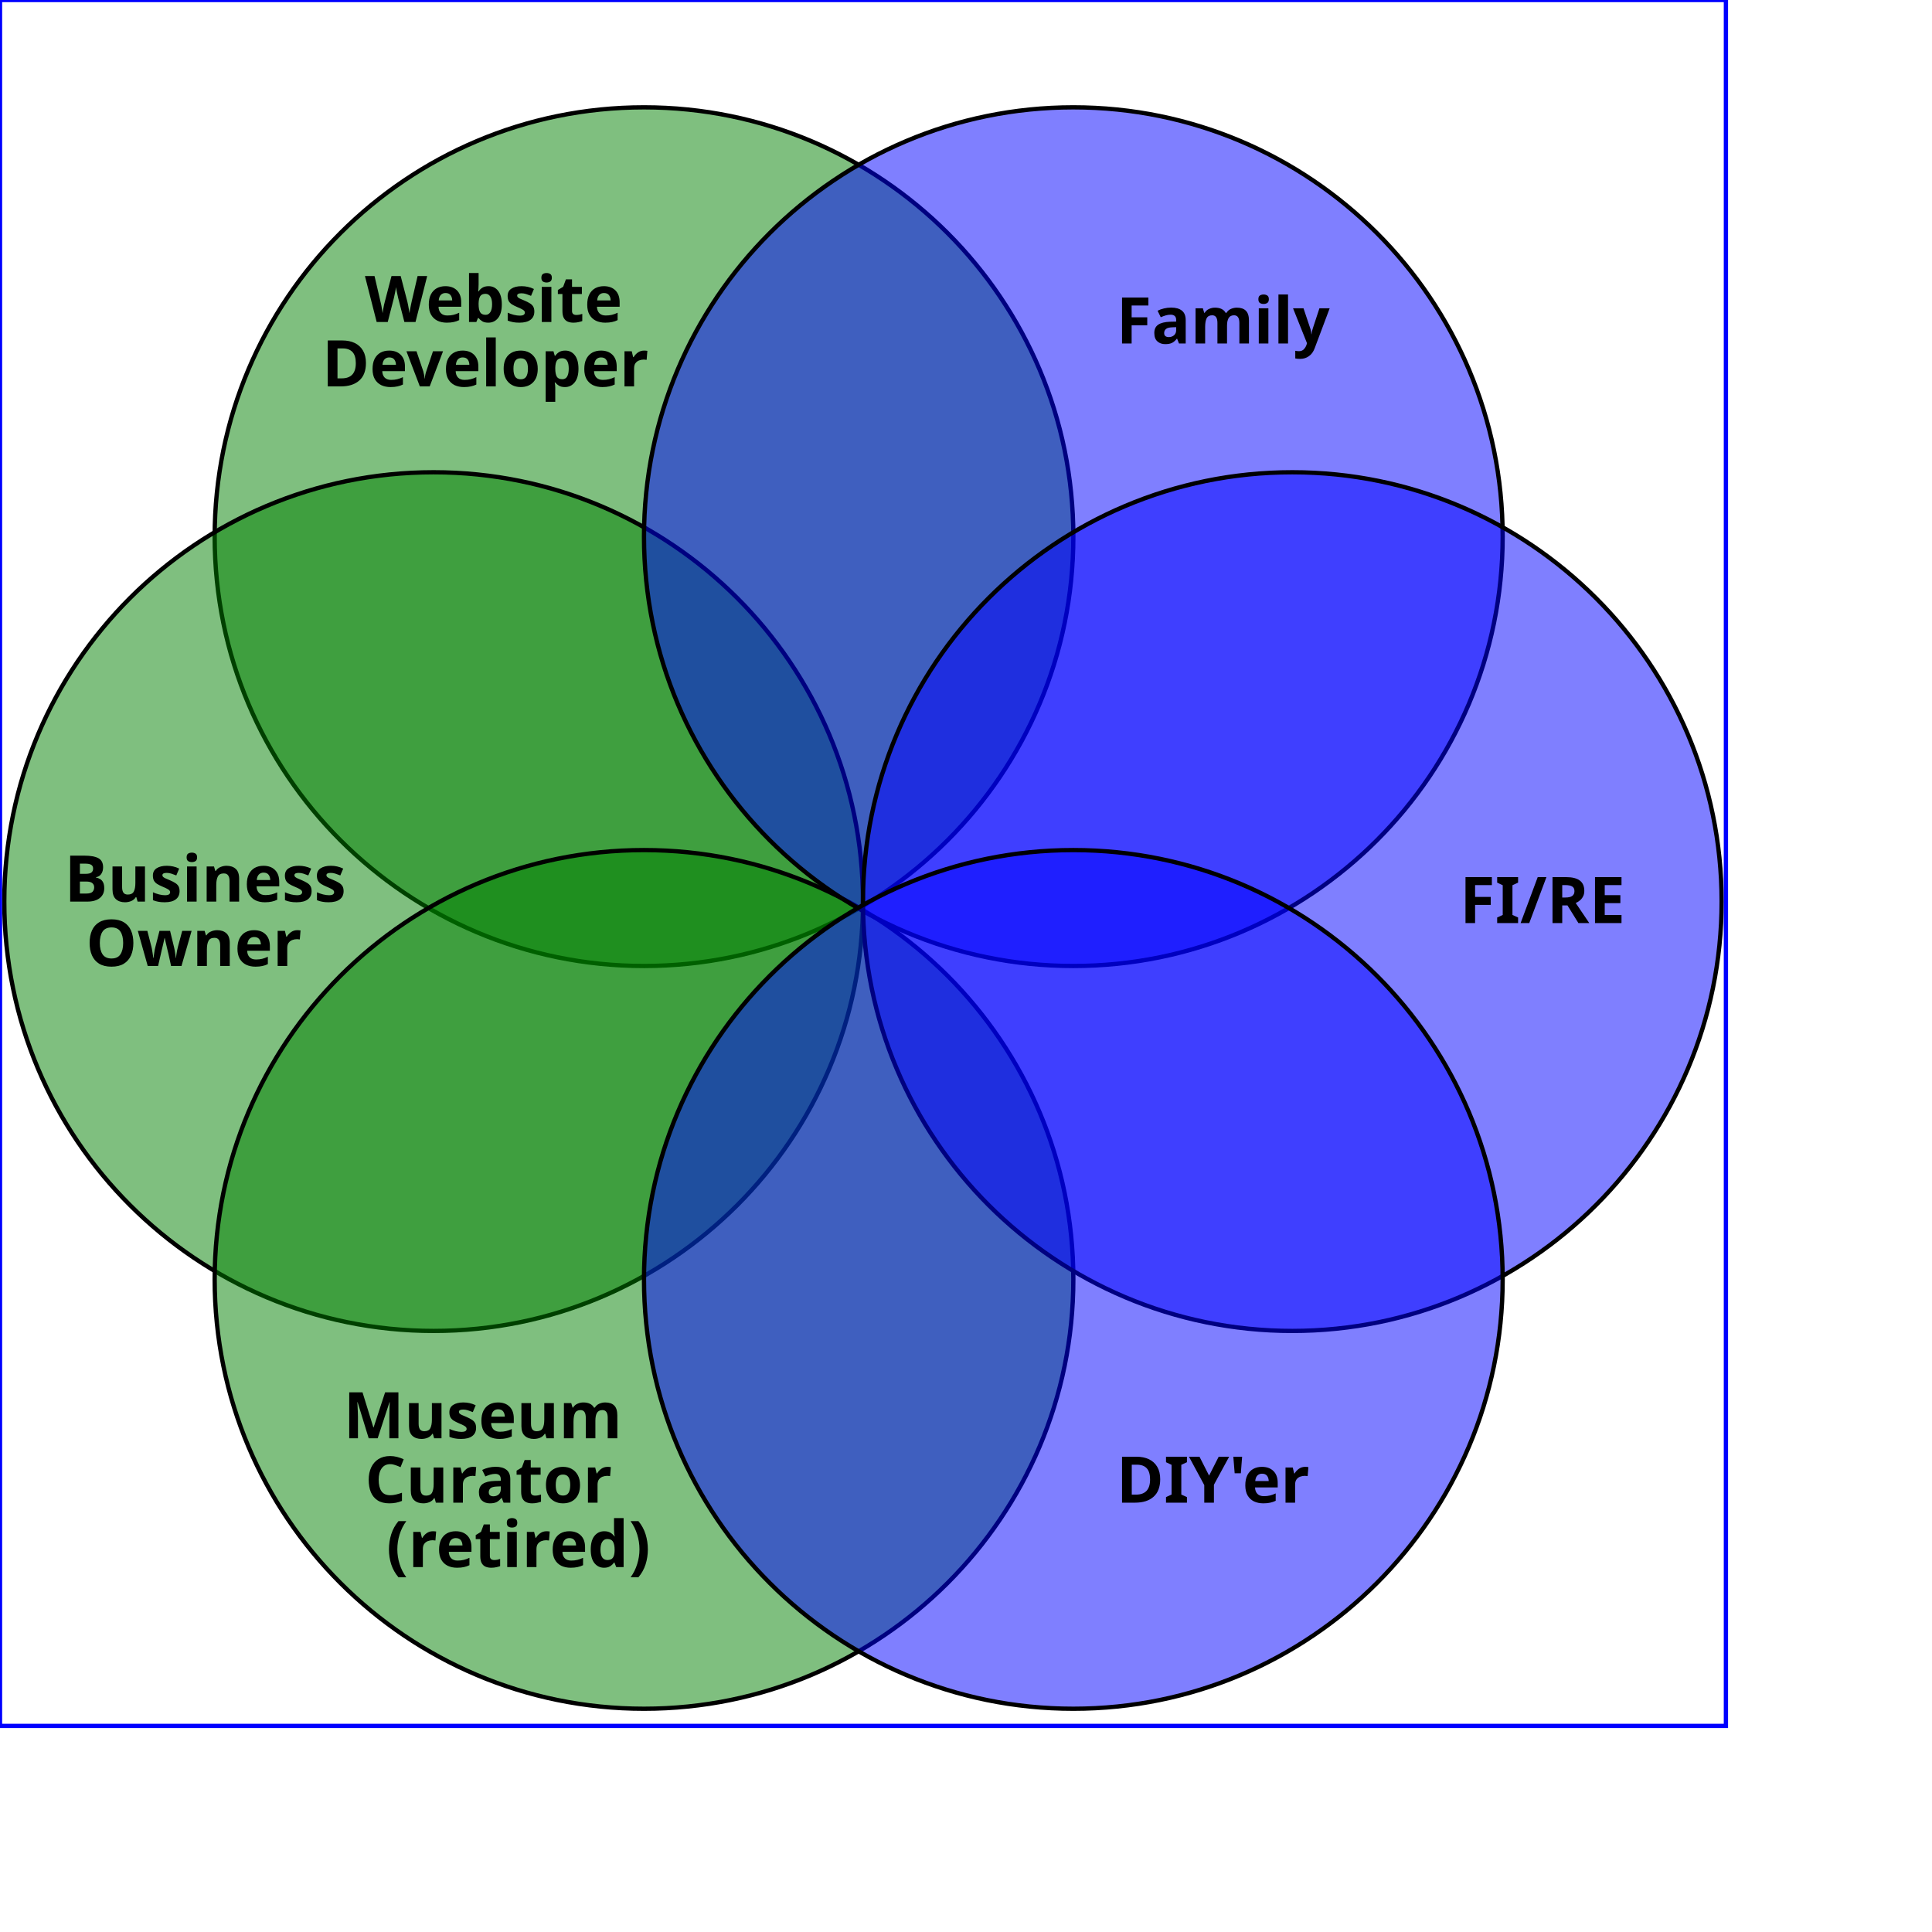
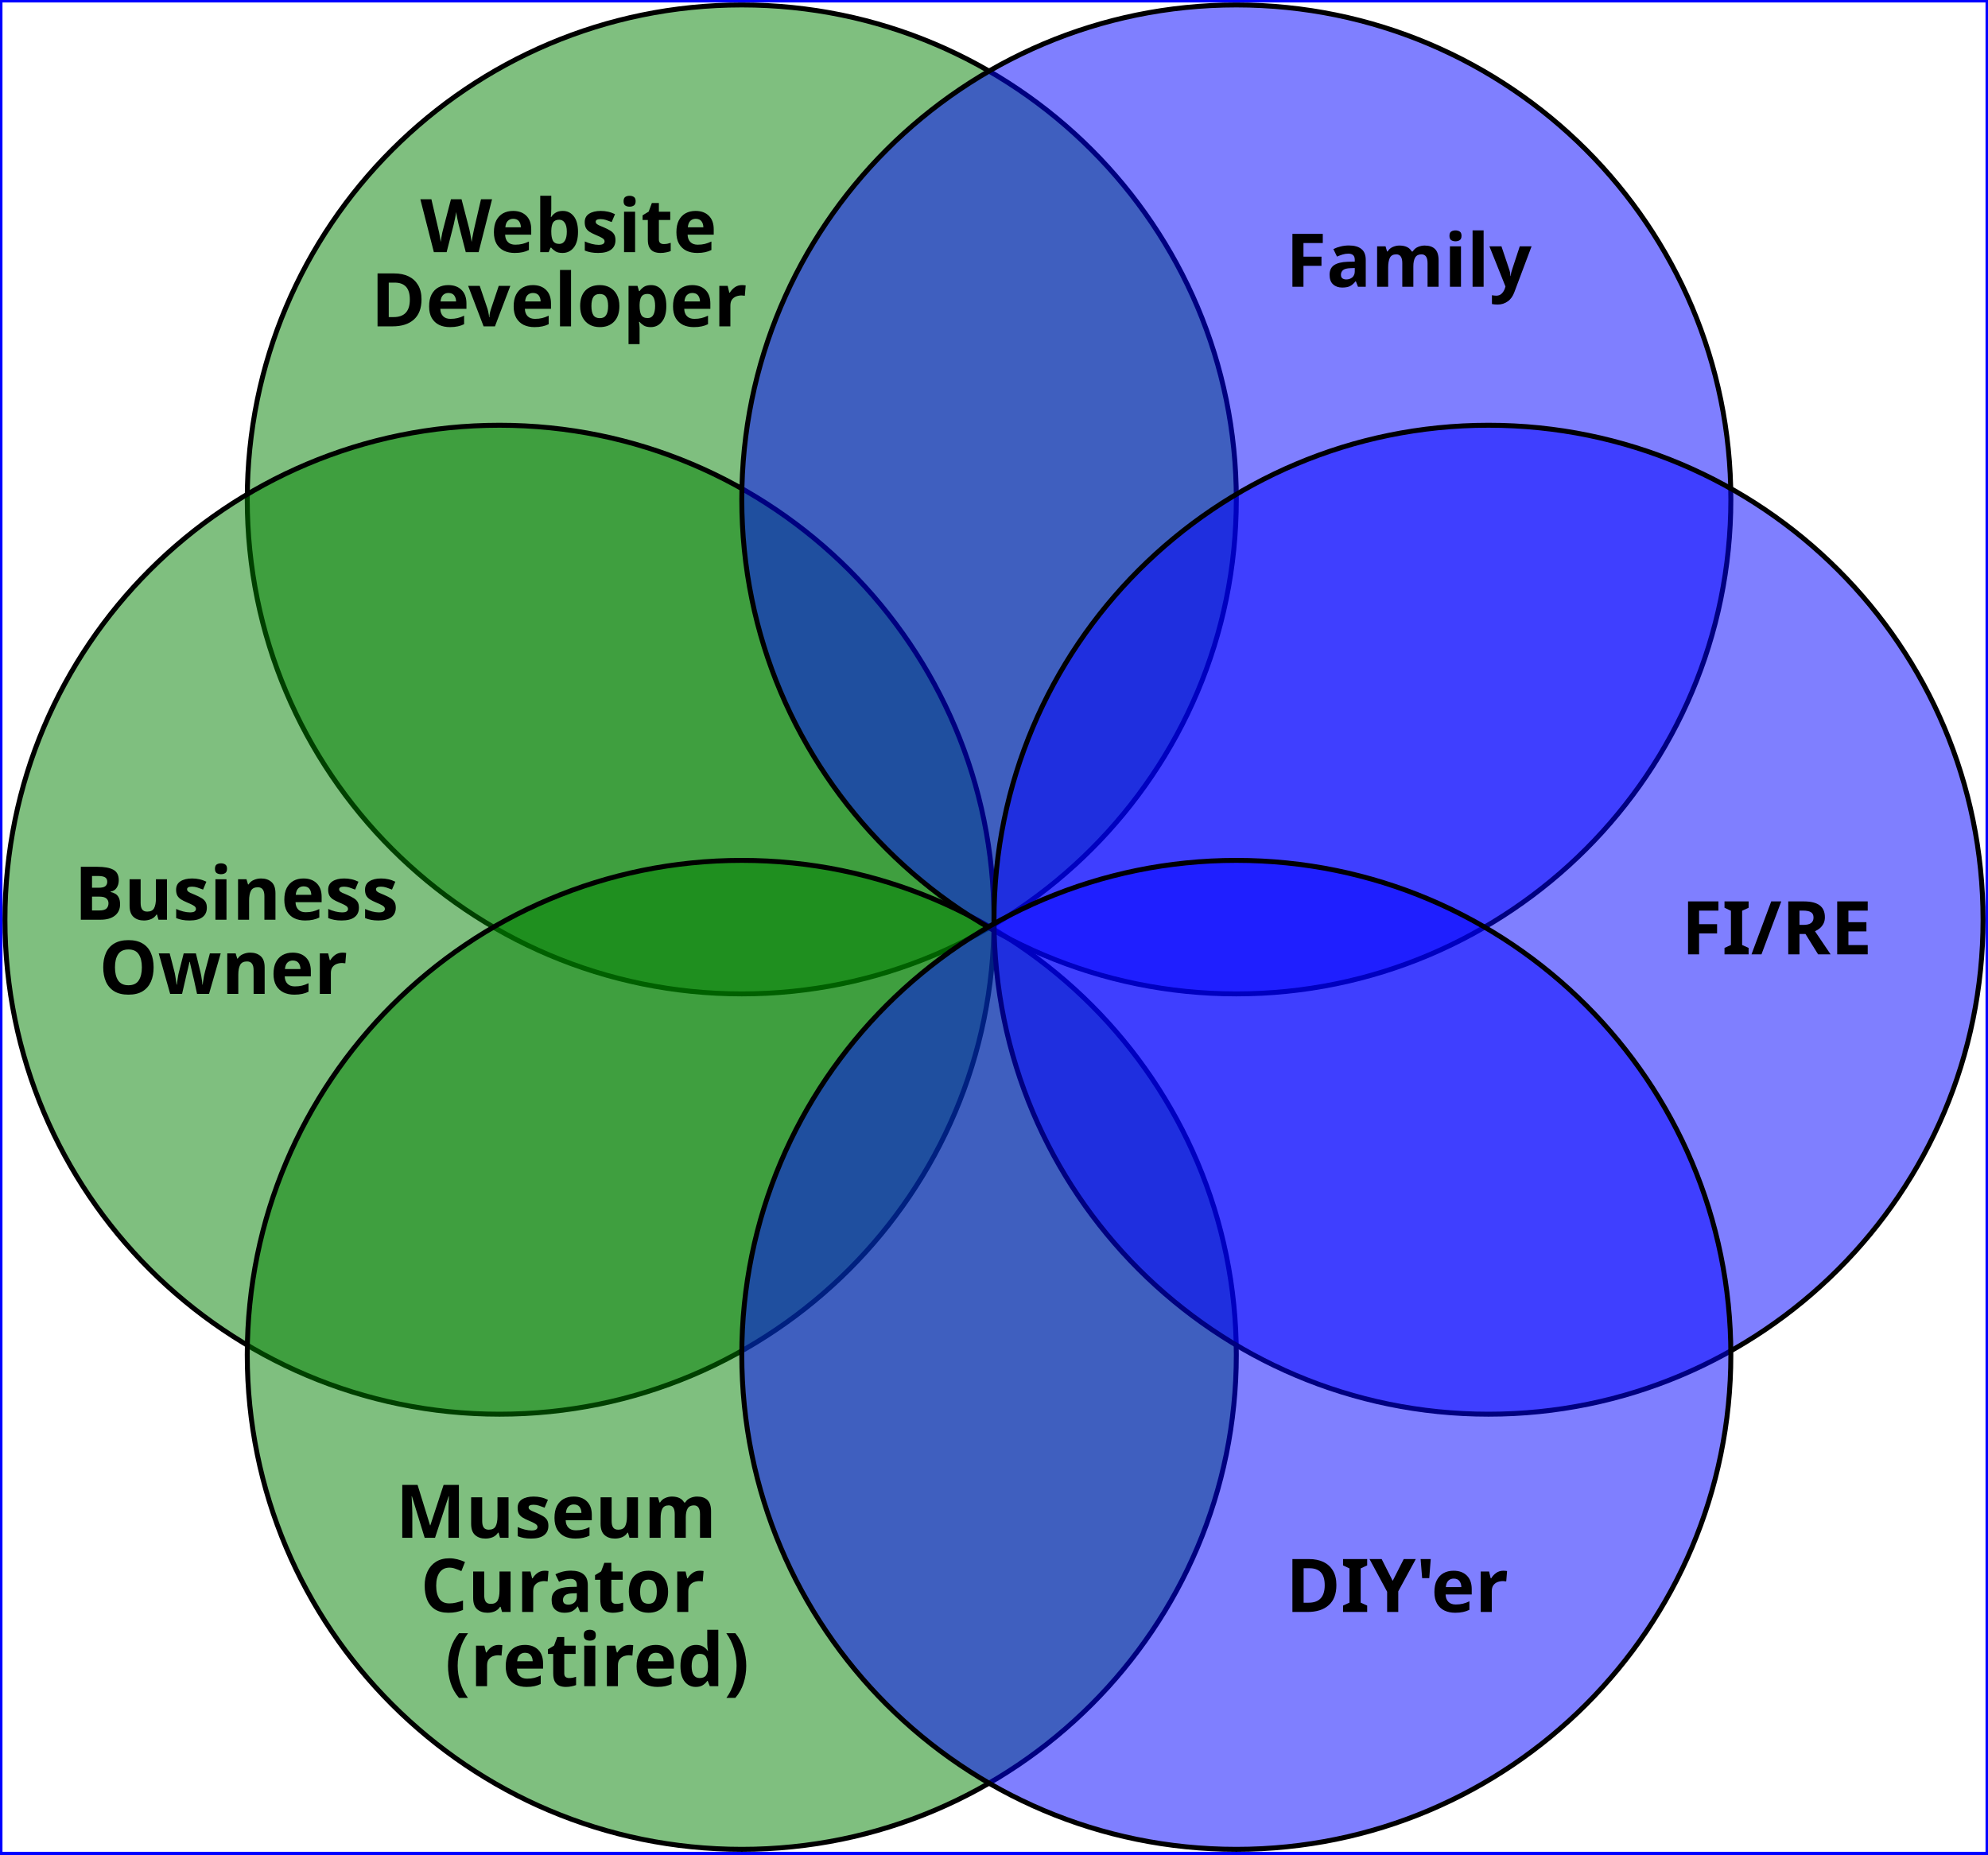
- <svg xmlns="http://www.w3.org/2000/svg" version="1.1" id="TerriVennSVG" x="0px" y="0px" width="450" height="450" viewBox="0 0 450 450" enable-background="new 0 0 450 450" xml:space="preserve">
+ <svg xmlns="http://www.w3.org/2000/svg" version="1.1" id="TerriVennSVG" x="0px" y="0px" width="100%" height="100%" viewBox="0 0 402 375" enable-background="new 0 0 402 375" xml:space="preserve">
  <g id="Diagram">
    <g id="dev">
-       <circle id="dev-circle" cx="150" cy="125" r="100" fill="green" fill-opacity="0.5" stroke="black" stroke-width="1" />
+       <circle id="dev-circle" cx="150" cy="101" r="100" fill="green" fill-opacity="0.5" stroke="black" stroke-width="1" />
      <g id="dev-title">
-         <text x="85" y="75" font-size="15px" font-weight="bold" font-family="Josefin Sans, sans-serif">Website<tspan x="75" y="90">Developer</tspan>
+         <text x="85" y="51" font-size="15px" font-weight="bold" font-family="Josefin Sans, sans-serif">Website<tspan x="75" y="66">Developer</tspan>
        </text>
      </g>
    </g>
    <g id="biz">
-       <circle id="biz-circle" cx="101" cy="210" r="100" fill="green" fill-opacity="0.5" stroke="black" stroke-width="1" />
+       <circle id="biz-circle" cx="101" cy="186" r="100" fill="green" fill-opacity="0.5" stroke="black" stroke-width="1" />
      <g id="biz-title">
-         <text x="15" y="210" font-size="15px" font-weight="bold" font-family="Josefin Sans, sans-serif">Business<tspan x="20" y="225">Owner</tspan>
+         <text x="15" y="186" font-size="15px" font-weight="bold" font-family="Josefin Sans, sans-serif">Business<tspan x="20" y="201">Owner</tspan>
        </text>
      </g>
    </g>
    <g id="curator">
-       <circle id="curator-circle" cx="150" cy="298" r="100" fill="green" fill-opacity="0.5" stroke="black" stroke-width="1" />
+       <circle id="curator-circle" cx="150" cy="274" r="100" fill="green" fill-opacity="0.5" stroke="black" stroke-width="1" />
      <g id="curator-title">
-         <text x="80" y="335" font-size="15px" font-weight="bold" font-family="Josefin Sans, sans-serif">Museum<tspan x="85" y="350">Curator </tspan>
-           <tspan x="90" y="365">(retired)</tspan>
+         <text x="80" y="311" font-size="15px" font-weight="bold" font-family="Josefin Sans, sans-serif">Museum<tspan x="85" y="326">Curator </tspan>
+           <tspan x="90" y="341">(retired)</tspan>
        </text>
      </g>
    </g>
    <g id="fam">
-       <circle id="fam-circle" cx="250" cy="125" r="100" fill="blue" fill-opacity="0.5" stroke="black" stroke-width="1" />
+       <circle id="fam-circle" cx="250" cy="101" r="100" fill="blue" fill-opacity="0.5" stroke="black" stroke-width="1" />
      <g id="fam-title">
-         <text x="260" y="80" font-size="15px" font-weight="bold" font-family="Josefin Sans, sans-serif">Family</text>
+         <text x="260" y="58" font-size="15px" font-weight="bold" font-family="Josefin Sans, sans-serif">Family</text>
      </g>
    </g>
    <g id="fire">
-       <circle id="fire-circle" cx="301" cy="210" r="100" fill="blue" fill-opacity="0.5" stroke="black" stroke-width="1" />
+       <circle id="fire-circle" cx="301" cy="186" r="100" fill="blue" fill-opacity="0.5" stroke="black" stroke-width="1" />
      <g id="fire-title">
-         <text x="340" y="215" font-size="15px" font-weight="bold" font-family="Josefin Sans, sans-serif">FI/RE</text>
+         <text x="340" y="193" font-size="15px" font-weight="bold" font-family="Josefin Sans, sans-serif">FI/RE</text>
      </g>
    </g>
    <g id="diy">
-       <circle id="diy-circle" cx="250" cy="298" r="100" fill="blue" fill-opacity="0.5" stroke="black" stroke-width="1" />
+       <circle id="diy-circle" cx="250" cy="274" r="100" fill="blue" fill-opacity="0.5" stroke="black" stroke-width="1" />
      <g id="diy-title">
-         <text x="260" y="350" font-size="15px" font-weight="bold" font-family="Josefin Sans, sans-serif">DIY'er</text>
+         <text x="260" y="326" font-size="15px" font-weight="bold" font-family="Josefin Sans, sans-serif">DIY'er</text>
      </g>
    </g>
  </g>
-   <rect x="0" y="0" width="402" height="402" fill="none" stroke="blue" stroke-width="1" />
+   <rect x="0" y="0" width="100%" height="100%" fill="none" stroke="blue" stroke-width="1" />
</svg>
